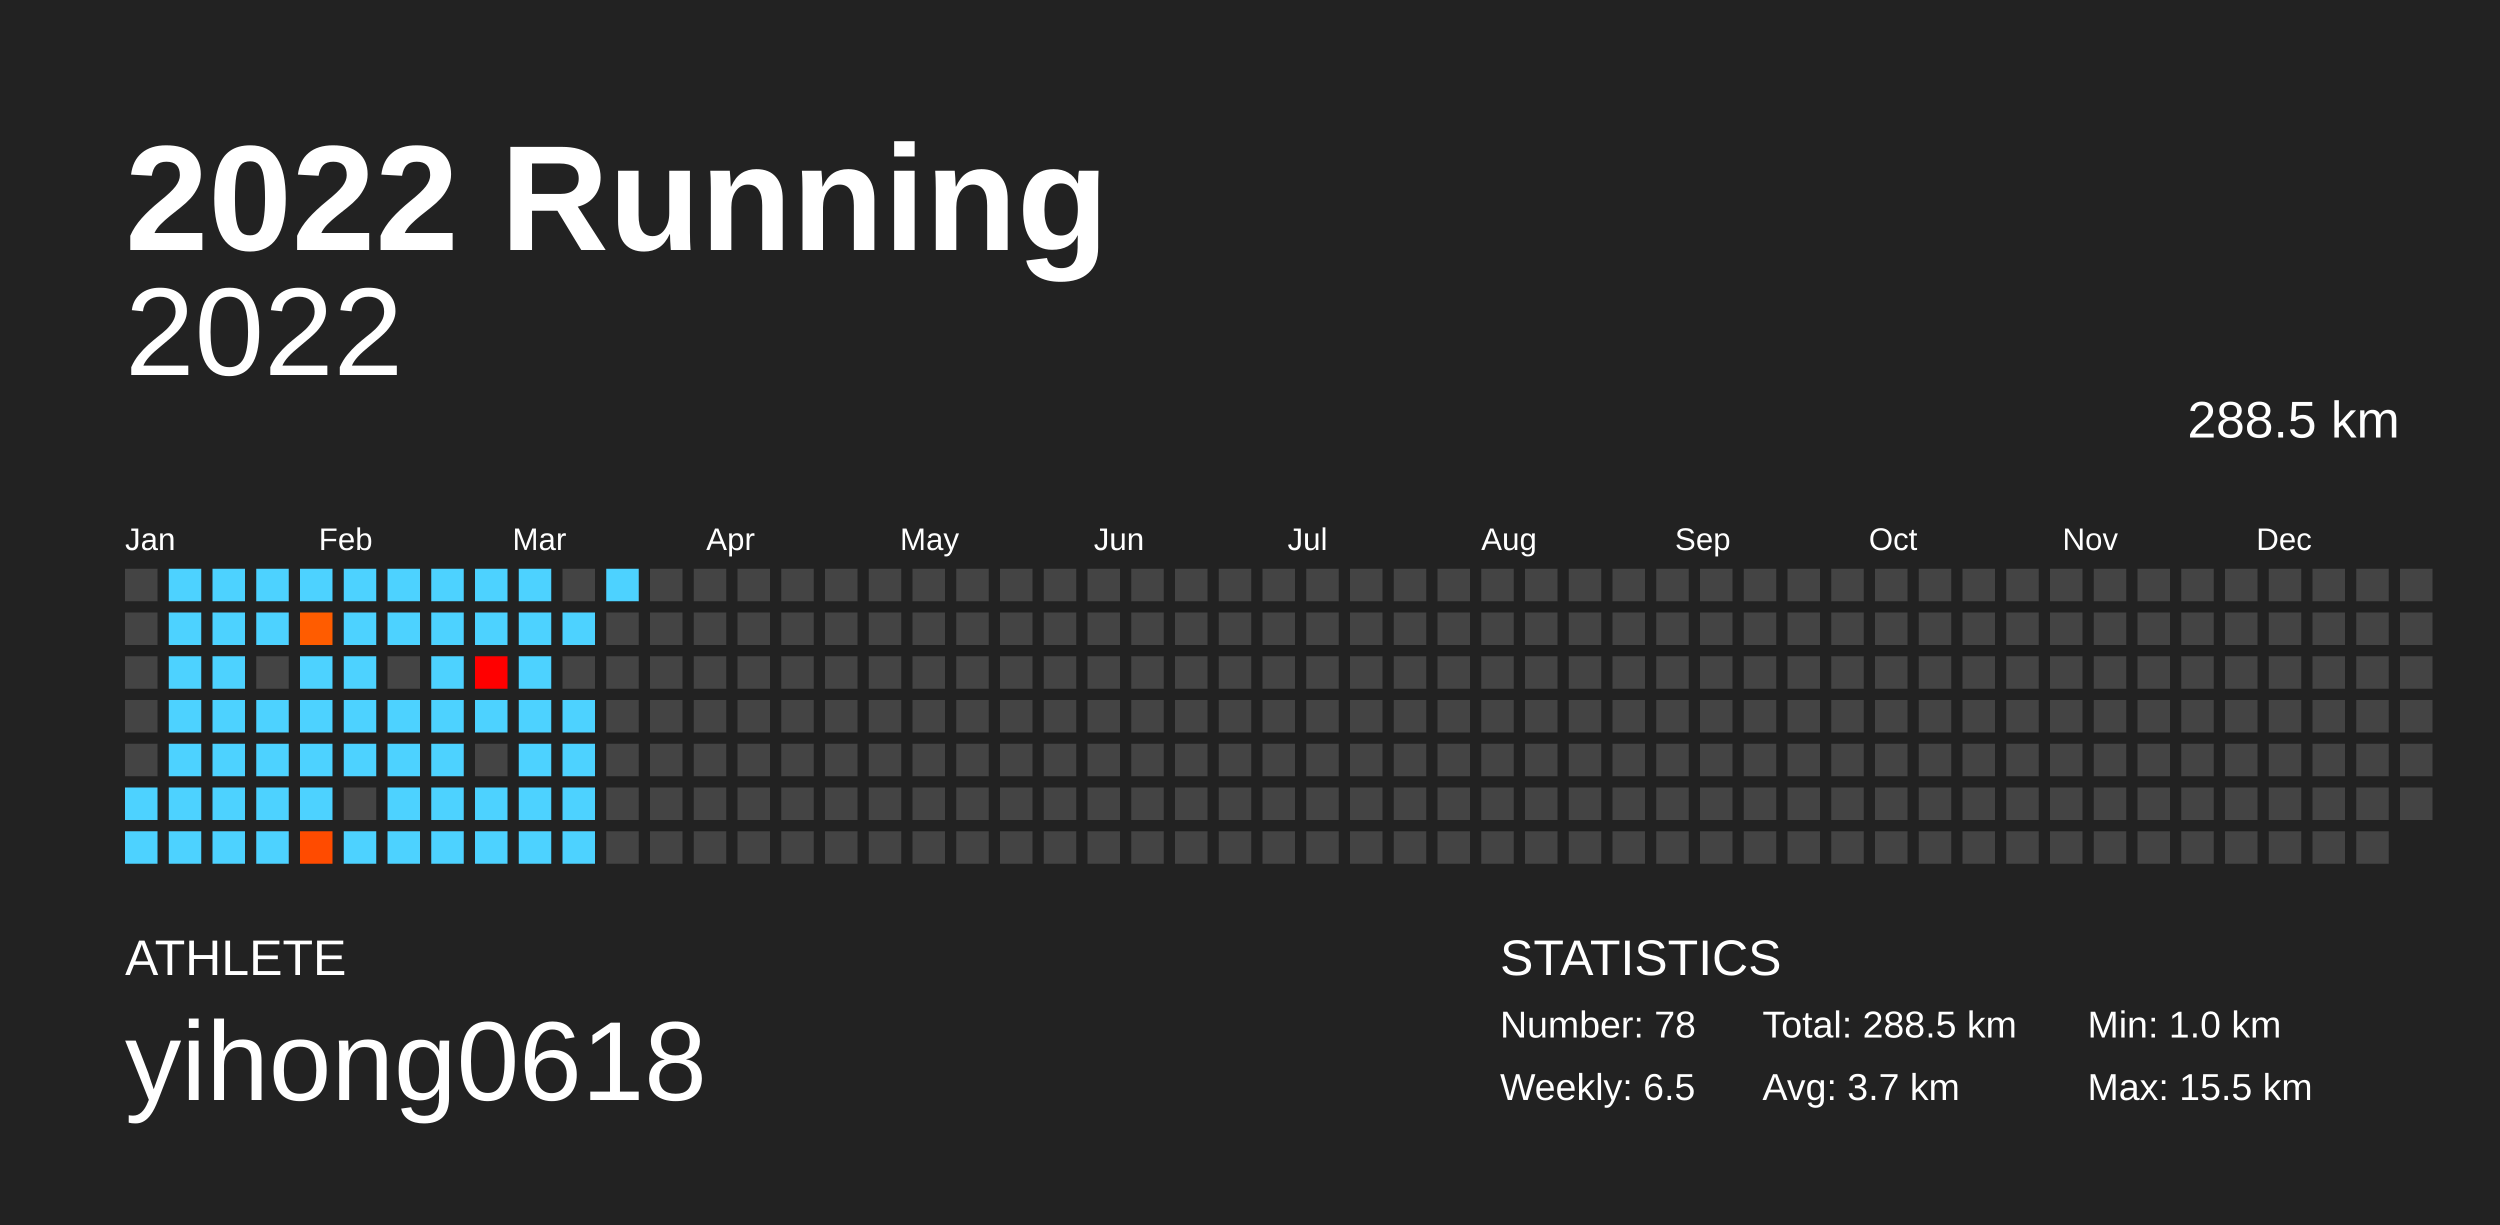
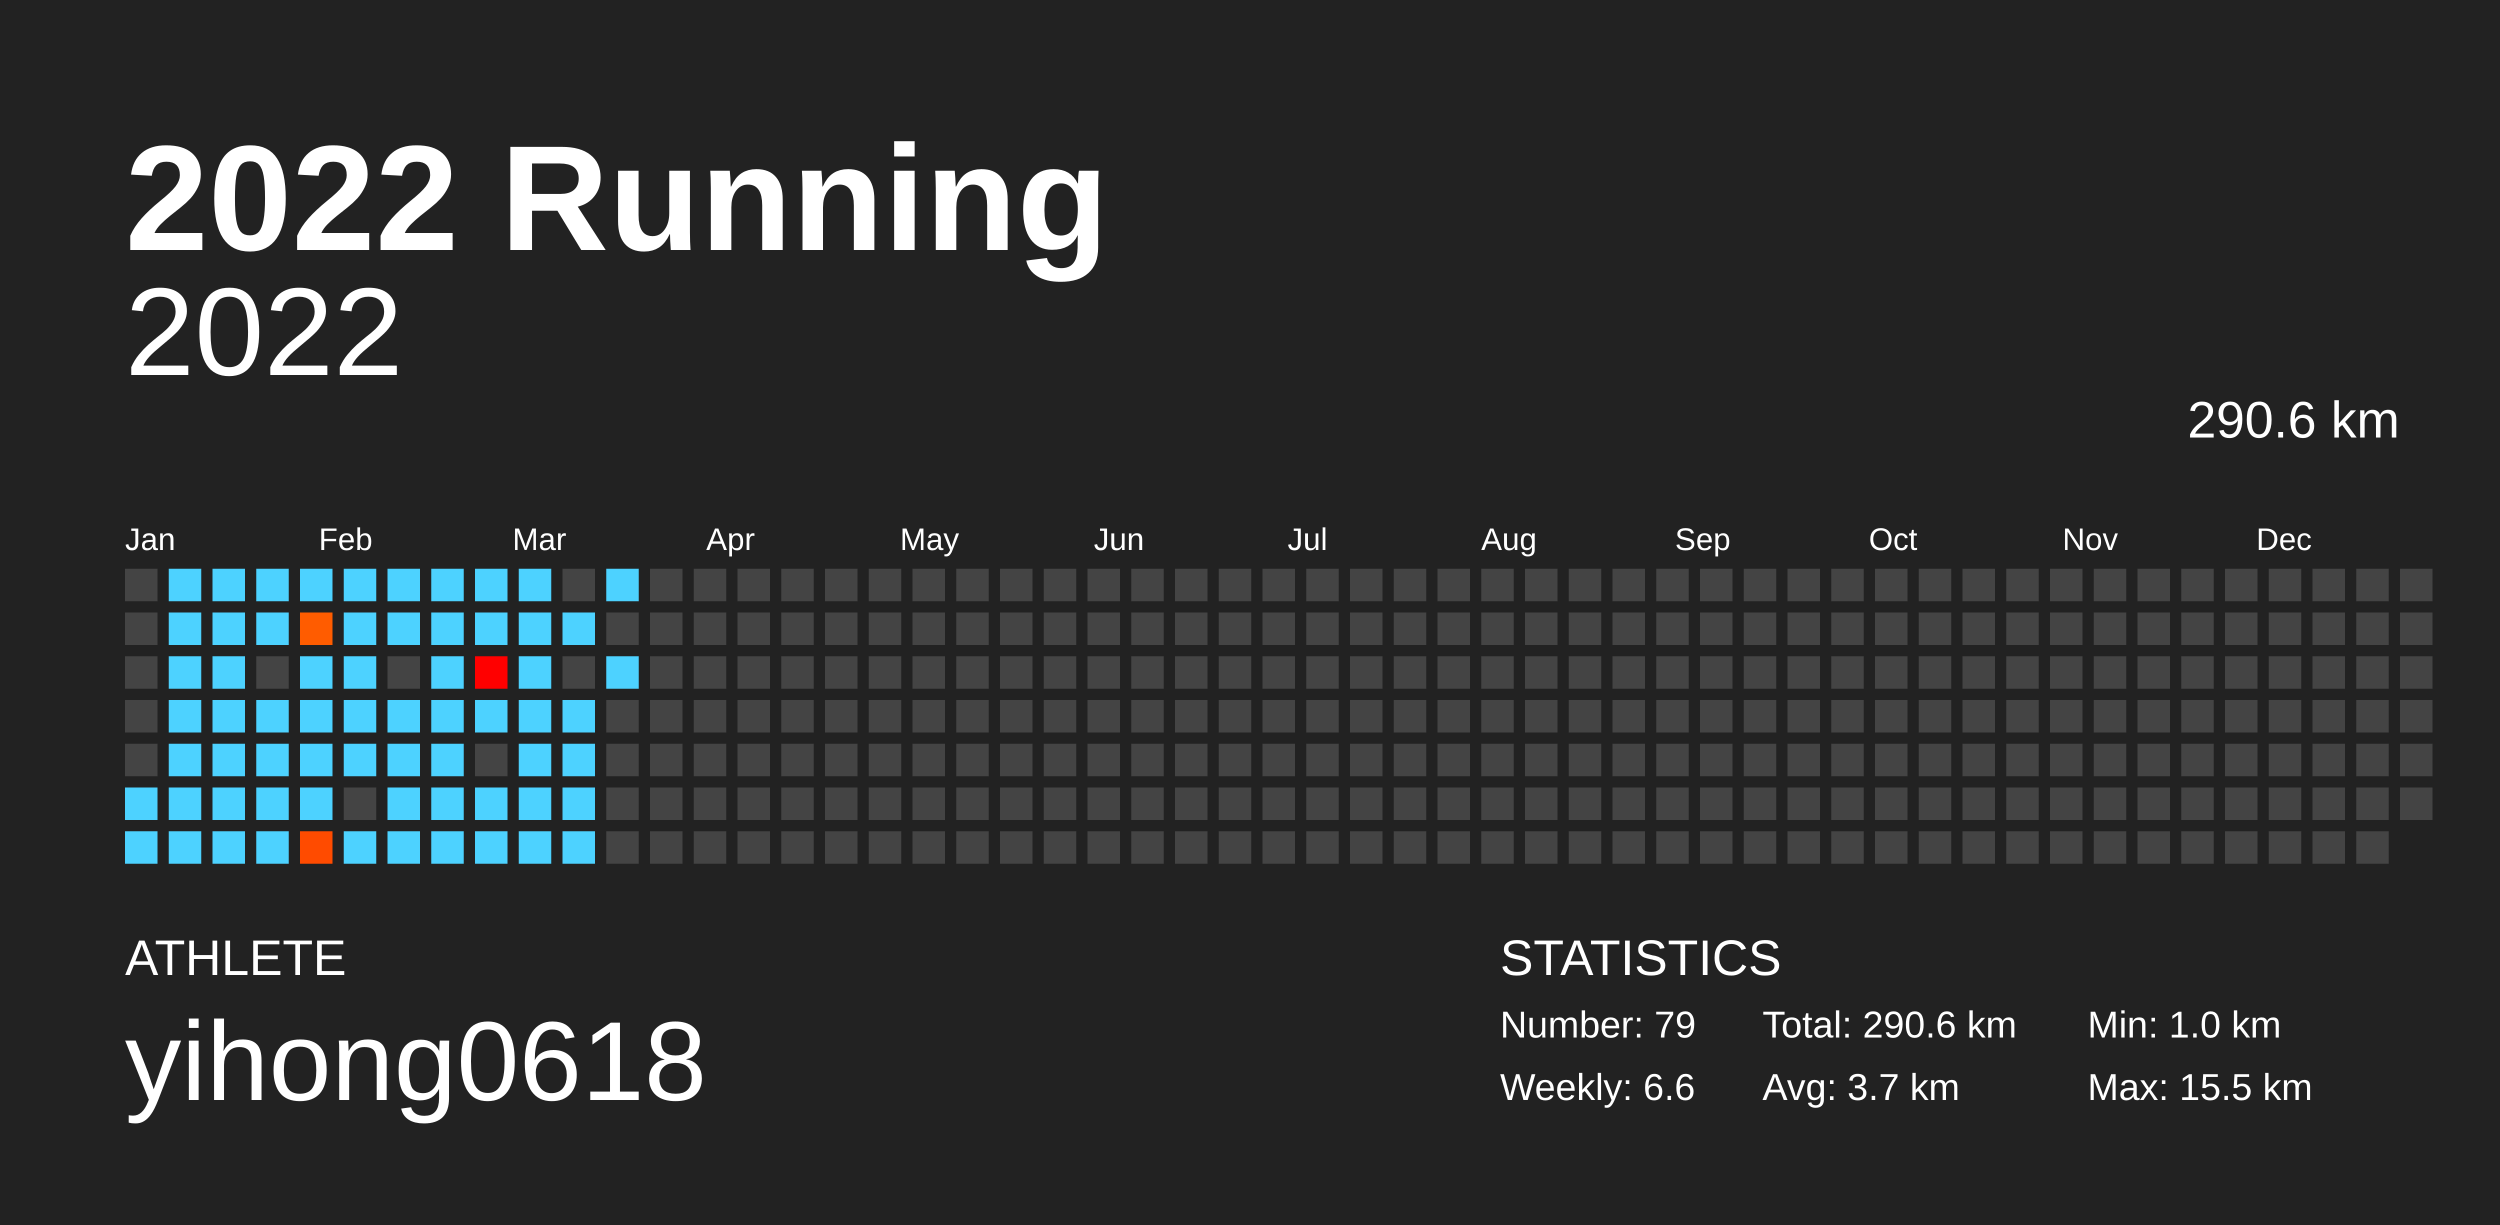
<svg xmlns="http://www.w3.org/2000/svg" baseProfile="full" height="98mm" version="1.1" viewBox="0,0,200,98" width="200mm">
  <defs />
  <rect fill="#222222" height="98" width="200" x="0" y="0" />
  <text fill="#FFFFFF" style="font-size:12px; font-family:Arial; font-weight:bold;" x="10" y="20">2022 Running</text>
  <text fill="#FFFFFF" style="font-size:4px; font-family:Arial" x="10" y="78">ATHLETE</text>
  <text fill="#FFFFFF" style="font-size:9px; font-family:Arial" x="10" y="88">yihong0618</text>
  <text fill="#FFFFFF" style="font-size:4px; font-family:Arial" x="120" y="78">STATISTICS</text>
-   <text fill="#FFFFFF" style="font-size:3px; font-family:Arial" x="120" y="83">Number: 78</text>
-   <text fill="#FFFFFF" style="font-size:3px; font-family:Arial" x="120" y="88">Weekly: 6.5</text>
-   <text fill="#FFFFFF" style="font-size:3px; font-family:Arial" x="141" y="83">Total: 288.5 km</text>
+   <text fill="#FFFFFF" style="font-size:3px; font-family:Arial" x="120" y="83">Number: 79</text>
+   <text fill="#FFFFFF" style="font-size:3px; font-family:Arial" x="120" y="88">Weekly: 6.6</text>
+   <text fill="#FFFFFF" style="font-size:3px; font-family:Arial" x="141" y="83">Total: 290.6 km</text>
  <text fill="#FFFFFF" style="font-size:3px; font-family:Arial" x="141" y="88">Avg: 3.7 km</text>
  <text fill="#FFFFFF" style="font-size:3px; font-family:Arial" x="167" y="83">Min: 1.0 km</text>
  <text fill="#FFFFFF" style="font-size:3px; font-family:Arial" x="167" y="88">Max: 15.5 km</text>
  <text alignment-baseline="hanging" fill="#FFFFFF" style="font-size:10.0px; font-family:Arial;" x="10" y="30">2022</text>
-   <text alignment-baseline="hanging" fill="#FFFFFF" style="font-size:4.125px; font-family:Arial;" x="175" y="35">288.5 km</text>
+   <text alignment-baseline="hanging" fill="#FFFFFF" style="font-size:4.125px; font-family:Arial;" x="175" y="35">290.6 km</text>
  <text fill="#FFFFFF" style="font-size:2.5px; font-family:Arial" x="10.0" y="44">Jan</text>
  <text fill="#FFFFFF" style="font-size:2.5px; font-family:Arial" x="25.5" y="44">Feb</text>
  <text fill="#FFFFFF" style="font-size:2.5px; font-family:Arial" x="41.0" y="44">Mar</text>
  <text fill="#FFFFFF" style="font-size:2.5px; font-family:Arial" x="56.5" y="44">Apr</text>
  <text fill="#FFFFFF" style="font-size:2.5px; font-family:Arial" x="72.0" y="44">May</text>
  <text fill="#FFFFFF" style="font-size:2.5px; font-family:Arial" x="87.5" y="44">Jun</text>
  <text fill="#FFFFFF" style="font-size:2.5px; font-family:Arial" x="103.0" y="44">Jul</text>
  <text fill="#FFFFFF" style="font-size:2.5px; font-family:Arial" x="118.5" y="44">Aug</text>
  <text fill="#FFFFFF" style="font-size:2.5px; font-family:Arial" x="134.0" y="44">Sep</text>
  <text fill="#FFFFFF" style="font-size:2.5px; font-family:Arial" x="149.5" y="44">Oct</text>
  <text fill="#FFFFFF" style="font-size:2.5px; font-family:Arial" x="165.0" y="44">Nov</text>
  <text fill="#FFFFFF" style="font-size:2.5px; font-family:Arial" x="180.5" y="44">Dec</text>
  <rect fill="#444444" height="2.6" width="2.6" x="10.0" y="45.5" />
  <rect fill="#444444" height="2.6" width="2.6" x="10.0" y="49.0" />
  <rect fill="#444444" height="2.6" width="2.6" x="10.0" y="52.5" />
  <rect fill="#444444" height="2.6" width="2.6" x="10.0" y="56.0" />
  <rect fill="#444444" height="2.6" width="2.6" x="10.0" y="59.5" />
  <rect fill="#4dd2ff" height="2.6" width="2.6" x="10.0" y="63.0" />
  <rect fill="#4dd2ff" height="2.6" width="2.6" x="10.0" y="66.5" />
  <rect fill="#4dd2ff" height="2.6" width="2.6" x="13.5" y="45.5" />
  <rect fill="#4dd2ff" height="2.6" width="2.6" x="13.5" y="49.0" />
  <rect fill="#4dd2ff" height="2.6" width="2.6" x="13.5" y="52.5" />
  <rect fill="#4dd2ff" height="2.6" width="2.6" x="13.5" y="56.0" />
  <rect fill="#4dd2ff" height="2.6" width="2.6" x="13.5" y="59.5" />
  <rect fill="#4dd2ff" height="2.6" width="2.6" x="13.5" y="63.0" />
  <rect fill="#4dd2ff" height="2.6" width="2.6" x="13.5" y="66.5" />
  <rect fill="#4dd2ff" height="2.6" width="2.6" x="17.0" y="45.5" />
  <rect fill="#4dd2ff" height="2.6" width="2.6" x="17.0" y="49.0" />
  <rect fill="#4dd2ff" height="2.6" width="2.6" x="17.0" y="52.5" />
  <rect fill="#4dd2ff" height="2.6" width="2.6" x="17.0" y="56.0" />
  <rect fill="#4dd2ff" height="2.6" width="2.6" x="17.0" y="59.5" />
  <rect fill="#4dd2ff" height="2.6" width="2.6" x="17.0" y="63.0" />
  <rect fill="#4dd2ff" height="2.6" width="2.6" x="17.0" y="66.5" />
  <rect fill="#4dd2ff" height="2.6" width="2.6" x="20.5" y="45.5" />
  <rect fill="#4dd2ff" height="2.6" width="2.6" x="20.5" y="49.0" />
  <rect fill="#444444" height="2.6" width="2.6" x="20.5" y="52.5" />
  <rect fill="#4dd2ff" height="2.6" width="2.6" x="20.5" y="56.0" />
  <rect fill="#4dd2ff" height="2.6" width="2.6" x="20.5" y="59.5" />
  <rect fill="#4dd2ff" height="2.6" width="2.6" x="20.5" y="63.0" />
  <rect fill="#4dd2ff" height="2.6" width="2.6" x="20.5" y="66.5" />
  <rect fill="#4dd2ff" height="2.6" width="2.6" x="24.0" y="45.5" />
  <rect fill="#ff5c00" height="2.6" width="2.6" x="24.0" y="49.0" />
  <rect fill="#4dd2ff" height="2.6" width="2.6" x="24.0" y="52.5" />
  <rect fill="#4dd2ff" height="2.6" width="2.6" x="24.0" y="56.0" />
  <rect fill="#4dd2ff" height="2.6" width="2.6" x="24.0" y="59.5" />
  <rect fill="#4dd2ff" height="2.6" width="2.6" x="24.0" y="63.0" />
  <rect fill="#ff4b00" height="2.6" width="2.6" x="24.0" y="66.5" />
  <rect fill="#4dd2ff" height="2.6" width="2.6" x="27.5" y="45.5" />
  <rect fill="#4dd2ff" height="2.6" width="2.6" x="27.5" y="49.0" />
  <rect fill="#4dd2ff" height="2.6" width="2.6" x="27.5" y="52.5" />
  <rect fill="#4dd2ff" height="2.6" width="2.6" x="27.5" y="56.0" />
  <rect fill="#4dd2ff" height="2.6" width="2.6" x="27.5" y="59.5" />
  <rect fill="#444444" height="2.6" width="2.6" x="27.5" y="63.0" />
  <rect fill="#4dd2ff" height="2.6" width="2.6" x="27.5" y="66.5" />
  <rect fill="#4dd2ff" height="2.6" width="2.6" x="31.0" y="45.5" />
  <rect fill="#4dd2ff" height="2.6" width="2.6" x="31.0" y="49.0" />
  <rect fill="#444444" height="2.6" width="2.6" x="31.0" y="52.5" />
  <rect fill="#4dd2ff" height="2.6" width="2.6" x="31.0" y="56.0" />
  <rect fill="#4dd2ff" height="2.6" width="2.6" x="31.0" y="59.5" />
  <rect fill="#4dd2ff" height="2.6" width="2.6" x="31.0" y="63.0" />
  <rect fill="#4dd2ff" height="2.6" width="2.6" x="31.0" y="66.5" />
  <rect fill="#4dd2ff" height="2.6" width="2.6" x="34.5" y="45.5" />
  <rect fill="#4dd2ff" height="2.6" width="2.6" x="34.5" y="49.0" />
  <rect fill="#4dd2ff" height="2.6" width="2.6" x="34.5" y="52.5" />
  <rect fill="#4dd2ff" height="2.6" width="2.6" x="34.5" y="56.0" />
  <rect fill="#4dd2ff" height="2.6" width="2.6" x="34.5" y="59.5" />
  <rect fill="#4dd2ff" height="2.6" width="2.6" x="34.5" y="63.0" />
  <rect fill="#4dd2ff" height="2.6" width="2.6" x="34.5" y="66.5" />
  <rect fill="#4dd2ff" height="2.6" width="2.6" x="38.0" y="45.5" />
  <rect fill="#4dd2ff" height="2.6" width="2.6" x="38.0" y="49.0" />
  <rect fill="#ff0000" height="2.6" width="2.6" x="38.0" y="52.5" />
  <rect fill="#4dd2ff" height="2.6" width="2.6" x="38.0" y="56.0" />
  <rect fill="#444444" height="2.6" width="2.6" x="38.0" y="59.5" />
  <rect fill="#4dd2ff" height="2.6" width="2.6" x="38.0" y="63.0" />
  <rect fill="#4dd2ff" height="2.6" width="2.6" x="38.0" y="66.5" />
  <rect fill="#4dd2ff" height="2.6" width="2.6" x="41.5" y="45.5" />
  <rect fill="#4dd2ff" height="2.6" width="2.6" x="41.5" y="49.0" />
  <rect fill="#4dd2ff" height="2.6" width="2.6" x="41.5" y="52.5" />
  <rect fill="#4dd2ff" height="2.6" width="2.6" x="41.5" y="56.0" />
  <rect fill="#4dd2ff" height="2.6" width="2.6" x="41.5" y="59.5" />
  <rect fill="#4dd2ff" height="2.6" width="2.6" x="41.5" y="63.0" />
  <rect fill="#4dd2ff" height="2.6" width="2.6" x="41.5" y="66.5" />
  <rect fill="#444444" height="2.6" width="2.6" x="45.0" y="45.5" />
  <rect fill="#4dd2ff" height="2.6" width="2.6" x="45.0" y="49.0" />
  <rect fill="#444444" height="2.6" width="2.6" x="45.0" y="52.5" />
  <rect fill="#4dd2ff" height="2.6" width="2.6" x="45.0" y="56.0" />
  <rect fill="#4dd2ff" height="2.6" width="2.6" x="45.0" y="59.5" />
  <rect fill="#4dd2ff" height="2.6" width="2.6" x="45.0" y="63.0" />
  <rect fill="#4dd2ff" height="2.6" width="2.6" x="45.0" y="66.5" />
  <rect fill="#4dd2ff" height="2.6" width="2.6" x="48.5" y="45.5" />
  <rect fill="#444444" height="2.6" width="2.6" x="48.5" y="49.0" />
-   <rect fill="#444444" height="2.6" width="2.6" x="48.5" y="52.5" />
+   <rect fill="#4dd2ff" height="2.6" width="2.6" x="48.5" y="52.5" />
  <rect fill="#444444" height="2.6" width="2.6" x="48.5" y="56.0" />
  <rect fill="#444444" height="2.6" width="2.6" x="48.5" y="59.5" />
  <rect fill="#444444" height="2.6" width="2.6" x="48.5" y="63.0" />
  <rect fill="#444444" height="2.6" width="2.6" x="48.5" y="66.5" />
  <rect fill="#444444" height="2.6" width="2.6" x="52.0" y="45.5" />
  <rect fill="#444444" height="2.6" width="2.6" x="52.0" y="49.0" />
  <rect fill="#444444" height="2.6" width="2.6" x="52.0" y="52.5" />
  <rect fill="#444444" height="2.6" width="2.6" x="52.0" y="56.0" />
  <rect fill="#444444" height="2.6" width="2.6" x="52.0" y="59.5" />
  <rect fill="#444444" height="2.6" width="2.6" x="52.0" y="63.0" />
  <rect fill="#444444" height="2.6" width="2.6" x="52.0" y="66.5" />
  <rect fill="#444444" height="2.6" width="2.6" x="55.5" y="45.5" />
  <rect fill="#444444" height="2.6" width="2.6" x="55.5" y="49.0" />
  <rect fill="#444444" height="2.6" width="2.6" x="55.5" y="52.5" />
  <rect fill="#444444" height="2.6" width="2.6" x="55.5" y="56.0" />
  <rect fill="#444444" height="2.6" width="2.6" x="55.5" y="59.5" />
  <rect fill="#444444" height="2.6" width="2.6" x="55.5" y="63.0" />
  <rect fill="#444444" height="2.6" width="2.6" x="55.5" y="66.5" />
  <rect fill="#444444" height="2.6" width="2.6" x="59.0" y="45.5" />
  <rect fill="#444444" height="2.6" width="2.6" x="59.0" y="49.0" />
  <rect fill="#444444" height="2.6" width="2.6" x="59.0" y="52.5" />
  <rect fill="#444444" height="2.6" width="2.6" x="59.0" y="56.0" />
  <rect fill="#444444" height="2.6" width="2.6" x="59.0" y="59.5" />
  <rect fill="#444444" height="2.6" width="2.6" x="59.0" y="63.0" />
  <rect fill="#444444" height="2.6" width="2.6" x="59.0" y="66.5" />
  <rect fill="#444444" height="2.6" width="2.6" x="62.5" y="45.5" />
  <rect fill="#444444" height="2.6" width="2.6" x="62.5" y="49.0" />
  <rect fill="#444444" height="2.6" width="2.6" x="62.5" y="52.5" />
  <rect fill="#444444" height="2.6" width="2.6" x="62.5" y="56.0" />
  <rect fill="#444444" height="2.6" width="2.6" x="62.5" y="59.5" />
  <rect fill="#444444" height="2.6" width="2.6" x="62.5" y="63.0" />
  <rect fill="#444444" height="2.6" width="2.6" x="62.5" y="66.5" />
  <rect fill="#444444" height="2.6" width="2.6" x="66.0" y="45.5" />
  <rect fill="#444444" height="2.6" width="2.6" x="66.0" y="49.0" />
  <rect fill="#444444" height="2.6" width="2.6" x="66.0" y="52.5" />
  <rect fill="#444444" height="2.6" width="2.6" x="66.0" y="56.0" />
  <rect fill="#444444" height="2.6" width="2.6" x="66.0" y="59.5" />
  <rect fill="#444444" height="2.6" width="2.6" x="66.0" y="63.0" />
  <rect fill="#444444" height="2.6" width="2.6" x="66.0" y="66.5" />
  <rect fill="#444444" height="2.6" width="2.6" x="69.5" y="45.5" />
  <rect fill="#444444" height="2.6" width="2.6" x="69.5" y="49.0" />
  <rect fill="#444444" height="2.6" width="2.6" x="69.5" y="52.5" />
  <rect fill="#444444" height="2.6" width="2.6" x="69.5" y="56.0" />
  <rect fill="#444444" height="2.6" width="2.6" x="69.5" y="59.5" />
  <rect fill="#444444" height="2.6" width="2.6" x="69.5" y="63.0" />
  <rect fill="#444444" height="2.6" width="2.6" x="69.5" y="66.5" />
  <rect fill="#444444" height="2.6" width="2.6" x="73.0" y="45.5" />
  <rect fill="#444444" height="2.6" width="2.6" x="73.0" y="49.0" />
  <rect fill="#444444" height="2.6" width="2.6" x="73.0" y="52.5" />
  <rect fill="#444444" height="2.6" width="2.6" x="73.0" y="56.0" />
  <rect fill="#444444" height="2.6" width="2.6" x="73.0" y="59.5" />
  <rect fill="#444444" height="2.6" width="2.6" x="73.0" y="63.0" />
  <rect fill="#444444" height="2.6" width="2.6" x="73.0" y="66.5" />
  <rect fill="#444444" height="2.6" width="2.6" x="76.5" y="45.5" />
  <rect fill="#444444" height="2.6" width="2.6" x="76.5" y="49.0" />
  <rect fill="#444444" height="2.6" width="2.6" x="76.5" y="52.5" />
  <rect fill="#444444" height="2.6" width="2.6" x="76.5" y="56.0" />
  <rect fill="#444444" height="2.6" width="2.6" x="76.5" y="59.5" />
  <rect fill="#444444" height="2.6" width="2.6" x="76.5" y="63.0" />
  <rect fill="#444444" height="2.6" width="2.6" x="76.5" y="66.5" />
  <rect fill="#444444" height="2.6" width="2.6" x="80.0" y="45.5" />
  <rect fill="#444444" height="2.6" width="2.6" x="80.0" y="49.0" />
  <rect fill="#444444" height="2.6" width="2.6" x="80.0" y="52.5" />
  <rect fill="#444444" height="2.6" width="2.6" x="80.0" y="56.0" />
  <rect fill="#444444" height="2.6" width="2.6" x="80.0" y="59.5" />
  <rect fill="#444444" height="2.6" width="2.6" x="80.0" y="63.0" />
  <rect fill="#444444" height="2.6" width="2.6" x="80.0" y="66.5" />
  <rect fill="#444444" height="2.6" width="2.6" x="83.5" y="45.5" />
  <rect fill="#444444" height="2.6" width="2.6" x="83.5" y="49.0" />
  <rect fill="#444444" height="2.6" width="2.6" x="83.5" y="52.5" />
  <rect fill="#444444" height="2.6" width="2.6" x="83.5" y="56.0" />
  <rect fill="#444444" height="2.6" width="2.6" x="83.5" y="59.5" />
  <rect fill="#444444" height="2.6" width="2.6" x="83.5" y="63.0" />
  <rect fill="#444444" height="2.6" width="2.6" x="83.5" y="66.5" />
  <rect fill="#444444" height="2.6" width="2.6" x="87.0" y="45.5" />
  <rect fill="#444444" height="2.6" width="2.6" x="87.0" y="49.0" />
  <rect fill="#444444" height="2.6" width="2.6" x="87.0" y="52.5" />
  <rect fill="#444444" height="2.6" width="2.6" x="87.0" y="56.0" />
  <rect fill="#444444" height="2.6" width="2.6" x="87.0" y="59.5" />
  <rect fill="#444444" height="2.6" width="2.6" x="87.0" y="63.0" />
  <rect fill="#444444" height="2.6" width="2.6" x="87.0" y="66.5" />
  <rect fill="#444444" height="2.6" width="2.6" x="90.5" y="45.5" />
  <rect fill="#444444" height="2.6" width="2.6" x="90.5" y="49.0" />
  <rect fill="#444444" height="2.6" width="2.6" x="90.5" y="52.5" />
  <rect fill="#444444" height="2.6" width="2.6" x="90.5" y="56.0" />
  <rect fill="#444444" height="2.6" width="2.6" x="90.5" y="59.5" />
  <rect fill="#444444" height="2.6" width="2.6" x="90.5" y="63.0" />
  <rect fill="#444444" height="2.6" width="2.6" x="90.5" y="66.5" />
  <rect fill="#444444" height="2.6" width="2.6" x="94.0" y="45.5" />
  <rect fill="#444444" height="2.6" width="2.6" x="94.0" y="49.0" />
  <rect fill="#444444" height="2.6" width="2.6" x="94.0" y="52.5" />
  <rect fill="#444444" height="2.6" width="2.6" x="94.0" y="56.0" />
  <rect fill="#444444" height="2.6" width="2.6" x="94.0" y="59.5" />
  <rect fill="#444444" height="2.6" width="2.6" x="94.0" y="63.0" />
  <rect fill="#444444" height="2.6" width="2.6" x="94.0" y="66.5" />
  <rect fill="#444444" height="2.6" width="2.6" x="97.5" y="45.5" />
  <rect fill="#444444" height="2.6" width="2.6" x="97.5" y="49.0" />
  <rect fill="#444444" height="2.6" width="2.6" x="97.5" y="52.5" />
  <rect fill="#444444" height="2.6" width="2.6" x="97.5" y="56.0" />
  <rect fill="#444444" height="2.6" width="2.6" x="97.5" y="59.5" />
  <rect fill="#444444" height="2.6" width="2.6" x="97.5" y="63.0" />
  <rect fill="#444444" height="2.6" width="2.6" x="97.5" y="66.5" />
  <rect fill="#444444" height="2.6" width="2.6" x="101.0" y="45.5" />
  <rect fill="#444444" height="2.6" width="2.6" x="101.0" y="49.0" />
  <rect fill="#444444" height="2.6" width="2.6" x="101.0" y="52.5" />
  <rect fill="#444444" height="2.6" width="2.6" x="101.0" y="56.0" />
  <rect fill="#444444" height="2.6" width="2.6" x="101.0" y="59.5" />
  <rect fill="#444444" height="2.6" width="2.6" x="101.0" y="63.0" />
  <rect fill="#444444" height="2.6" width="2.6" x="101.0" y="66.5" />
  <rect fill="#444444" height="2.6" width="2.6" x="104.5" y="45.5" />
  <rect fill="#444444" height="2.6" width="2.6" x="104.5" y="49.0" />
  <rect fill="#444444" height="2.6" width="2.6" x="104.5" y="52.5" />
  <rect fill="#444444" height="2.6" width="2.6" x="104.5" y="56.0" />
  <rect fill="#444444" height="2.6" width="2.6" x="104.5" y="59.5" />
  <rect fill="#444444" height="2.6" width="2.6" x="104.5" y="63.0" />
  <rect fill="#444444" height="2.6" width="2.6" x="104.5" y="66.5" />
  <rect fill="#444444" height="2.6" width="2.6" x="108.0" y="45.5" />
  <rect fill="#444444" height="2.6" width="2.6" x="108.0" y="49.0" />
  <rect fill="#444444" height="2.6" width="2.6" x="108.0" y="52.5" />
  <rect fill="#444444" height="2.6" width="2.6" x="108.0" y="56.0" />
  <rect fill="#444444" height="2.6" width="2.6" x="108.0" y="59.5" />
  <rect fill="#444444" height="2.6" width="2.6" x="108.0" y="63.0" />
  <rect fill="#444444" height="2.6" width="2.6" x="108.0" y="66.5" />
  <rect fill="#444444" height="2.6" width="2.6" x="111.5" y="45.5" />
  <rect fill="#444444" height="2.6" width="2.6" x="111.5" y="49.0" />
  <rect fill="#444444" height="2.6" width="2.6" x="111.5" y="52.5" />
  <rect fill="#444444" height="2.6" width="2.6" x="111.5" y="56.0" />
  <rect fill="#444444" height="2.6" width="2.6" x="111.5" y="59.5" />
  <rect fill="#444444" height="2.6" width="2.6" x="111.5" y="63.0" />
  <rect fill="#444444" height="2.6" width="2.6" x="111.5" y="66.5" />
  <rect fill="#444444" height="2.6" width="2.6" x="115.0" y="45.5" />
  <rect fill="#444444" height="2.6" width="2.6" x="115.0" y="49.0" />
  <rect fill="#444444" height="2.6" width="2.6" x="115.0" y="52.5" />
  <rect fill="#444444" height="2.6" width="2.6" x="115.0" y="56.0" />
  <rect fill="#444444" height="2.6" width="2.6" x="115.0" y="59.5" />
  <rect fill="#444444" height="2.6" width="2.6" x="115.0" y="63.0" />
  <rect fill="#444444" height="2.6" width="2.6" x="115.0" y="66.5" />
  <rect fill="#444444" height="2.6" width="2.6" x="118.5" y="45.5" />
  <rect fill="#444444" height="2.6" width="2.6" x="118.5" y="49.0" />
  <rect fill="#444444" height="2.6" width="2.6" x="118.5" y="52.5" />
  <rect fill="#444444" height="2.6" width="2.6" x="118.5" y="56.0" />
  <rect fill="#444444" height="2.6" width="2.6" x="118.5" y="59.5" />
  <rect fill="#444444" height="2.6" width="2.6" x="118.5" y="63.0" />
  <rect fill="#444444" height="2.6" width="2.6" x="118.5" y="66.5" />
  <rect fill="#444444" height="2.6" width="2.6" x="122.0" y="45.5" />
  <rect fill="#444444" height="2.6" width="2.6" x="122.0" y="49.0" />
  <rect fill="#444444" height="2.6" width="2.6" x="122.0" y="52.5" />
  <rect fill="#444444" height="2.6" width="2.6" x="122.0" y="56.0" />
  <rect fill="#444444" height="2.6" width="2.6" x="122.0" y="59.5" />
  <rect fill="#444444" height="2.6" width="2.6" x="122.0" y="63.0" />
  <rect fill="#444444" height="2.6" width="2.6" x="122.0" y="66.5" />
  <rect fill="#444444" height="2.6" width="2.6" x="125.5" y="45.5" />
  <rect fill="#444444" height="2.6" width="2.6" x="125.5" y="49.0" />
  <rect fill="#444444" height="2.6" width="2.6" x="125.5" y="52.5" />
  <rect fill="#444444" height="2.6" width="2.6" x="125.5" y="56.0" />
  <rect fill="#444444" height="2.6" width="2.6" x="125.5" y="59.5" />
  <rect fill="#444444" height="2.6" width="2.6" x="125.5" y="63.0" />
  <rect fill="#444444" height="2.6" width="2.6" x="125.5" y="66.5" />
  <rect fill="#444444" height="2.6" width="2.6" x="129.0" y="45.5" />
  <rect fill="#444444" height="2.6" width="2.6" x="129.0" y="49.0" />
  <rect fill="#444444" height="2.6" width="2.6" x="129.0" y="52.5" />
  <rect fill="#444444" height="2.6" width="2.6" x="129.0" y="56.0" />
  <rect fill="#444444" height="2.6" width="2.6" x="129.0" y="59.5" />
  <rect fill="#444444" height="2.6" width="2.6" x="129.0" y="63.0" />
  <rect fill="#444444" height="2.6" width="2.6" x="129.0" y="66.5" />
  <rect fill="#444444" height="2.6" width="2.6" x="132.5" y="45.5" />
  <rect fill="#444444" height="2.6" width="2.6" x="132.5" y="49.0" />
  <rect fill="#444444" height="2.6" width="2.6" x="132.5" y="52.5" />
  <rect fill="#444444" height="2.6" width="2.6" x="132.5" y="56.0" />
  <rect fill="#444444" height="2.6" width="2.6" x="132.5" y="59.5" />
  <rect fill="#444444" height="2.6" width="2.6" x="132.5" y="63.0" />
  <rect fill="#444444" height="2.6" width="2.6" x="132.5" y="66.5" />
  <rect fill="#444444" height="2.6" width="2.6" x="136.0" y="45.5" />
  <rect fill="#444444" height="2.6" width="2.6" x="136.0" y="49.0" />
  <rect fill="#444444" height="2.6" width="2.6" x="136.0" y="52.5" />
  <rect fill="#444444" height="2.6" width="2.6" x="136.0" y="56.0" />
  <rect fill="#444444" height="2.6" width="2.6" x="136.0" y="59.5" />
  <rect fill="#444444" height="2.6" width="2.6" x="136.0" y="63.0" />
  <rect fill="#444444" height="2.6" width="2.6" x="136.0" y="66.5" />
  <rect fill="#444444" height="2.6" width="2.6" x="139.5" y="45.5" />
  <rect fill="#444444" height="2.6" width="2.6" x="139.5" y="49.0" />
  <rect fill="#444444" height="2.6" width="2.6" x="139.5" y="52.5" />
  <rect fill="#444444" height="2.6" width="2.6" x="139.5" y="56.0" />
  <rect fill="#444444" height="2.6" width="2.6" x="139.5" y="59.5" />
  <rect fill="#444444" height="2.6" width="2.6" x="139.5" y="63.0" />
  <rect fill="#444444" height="2.6" width="2.6" x="139.5" y="66.5" />
  <rect fill="#444444" height="2.6" width="2.6" x="143.0" y="45.5" />
  <rect fill="#444444" height="2.6" width="2.6" x="143.0" y="49.0" />
  <rect fill="#444444" height="2.6" width="2.6" x="143.0" y="52.5" />
  <rect fill="#444444" height="2.6" width="2.6" x="143.0" y="56.0" />
  <rect fill="#444444" height="2.6" width="2.6" x="143.0" y="59.5" />
  <rect fill="#444444" height="2.6" width="2.6" x="143.0" y="63.0" />
  <rect fill="#444444" height="2.6" width="2.6" x="143.0" y="66.5" />
  <rect fill="#444444" height="2.6" width="2.6" x="146.5" y="45.5" />
  <rect fill="#444444" height="2.6" width="2.6" x="146.5" y="49.0" />
  <rect fill="#444444" height="2.6" width="2.6" x="146.5" y="52.5" />
  <rect fill="#444444" height="2.6" width="2.6" x="146.5" y="56.0" />
  <rect fill="#444444" height="2.6" width="2.6" x="146.5" y="59.5" />
  <rect fill="#444444" height="2.6" width="2.6" x="146.5" y="63.0" />
  <rect fill="#444444" height="2.6" width="2.6" x="146.5" y="66.5" />
  <rect fill="#444444" height="2.6" width="2.6" x="150.0" y="45.5" />
  <rect fill="#444444" height="2.6" width="2.6" x="150.0" y="49.0" />
  <rect fill="#444444" height="2.6" width="2.6" x="150.0" y="52.5" />
  <rect fill="#444444" height="2.6" width="2.6" x="150.0" y="56.0" />
  <rect fill="#444444" height="2.6" width="2.6" x="150.0" y="59.5" />
  <rect fill="#444444" height="2.6" width="2.6" x="150.0" y="63.0" />
  <rect fill="#444444" height="2.6" width="2.6" x="150.0" y="66.5" />
  <rect fill="#444444" height="2.6" width="2.6" x="153.5" y="45.5" />
  <rect fill="#444444" height="2.6" width="2.6" x="153.5" y="49.0" />
  <rect fill="#444444" height="2.6" width="2.6" x="153.5" y="52.5" />
  <rect fill="#444444" height="2.6" width="2.6" x="153.5" y="56.0" />
  <rect fill="#444444" height="2.6" width="2.6" x="153.5" y="59.5" />
  <rect fill="#444444" height="2.6" width="2.6" x="153.5" y="63.0" />
  <rect fill="#444444" height="2.6" width="2.6" x="153.5" y="66.5" />
  <rect fill="#444444" height="2.6" width="2.6" x="157.0" y="45.5" />
  <rect fill="#444444" height="2.6" width="2.6" x="157.0" y="49.0" />
  <rect fill="#444444" height="2.6" width="2.6" x="157.0" y="52.5" />
  <rect fill="#444444" height="2.6" width="2.6" x="157.0" y="56.0" />
  <rect fill="#444444" height="2.6" width="2.6" x="157.0" y="59.5" />
  <rect fill="#444444" height="2.6" width="2.6" x="157.0" y="63.0" />
  <rect fill="#444444" height="2.6" width="2.6" x="157.0" y="66.5" />
  <rect fill="#444444" height="2.6" width="2.6" x="160.5" y="45.5" />
  <rect fill="#444444" height="2.6" width="2.6" x="160.5" y="49.0" />
  <rect fill="#444444" height="2.6" width="2.6" x="160.5" y="52.5" />
  <rect fill="#444444" height="2.6" width="2.6" x="160.5" y="56.0" />
  <rect fill="#444444" height="2.6" width="2.6" x="160.5" y="59.5" />
  <rect fill="#444444" height="2.6" width="2.6" x="160.5" y="63.0" />
  <rect fill="#444444" height="2.6" width="2.6" x="160.5" y="66.5" />
  <rect fill="#444444" height="2.6" width="2.6" x="164.0" y="45.5" />
  <rect fill="#444444" height="2.6" width="2.6" x="164.0" y="49.0" />
  <rect fill="#444444" height="2.6" width="2.6" x="164.0" y="52.5" />
  <rect fill="#444444" height="2.6" width="2.6" x="164.0" y="56.0" />
  <rect fill="#444444" height="2.6" width="2.6" x="164.0" y="59.5" />
  <rect fill="#444444" height="2.6" width="2.6" x="164.0" y="63.0" />
  <rect fill="#444444" height="2.6" width="2.6" x="164.0" y="66.5" />
  <rect fill="#444444" height="2.6" width="2.6" x="167.5" y="45.5" />
  <rect fill="#444444" height="2.6" width="2.6" x="167.5" y="49.0" />
  <rect fill="#444444" height="2.6" width="2.6" x="167.5" y="52.5" />
  <rect fill="#444444" height="2.6" width="2.6" x="167.5" y="56.0" />
  <rect fill="#444444" height="2.6" width="2.6" x="167.5" y="59.5" />
  <rect fill="#444444" height="2.6" width="2.6" x="167.5" y="63.0" />
  <rect fill="#444444" height="2.6" width="2.6" x="167.5" y="66.5" />
  <rect fill="#444444" height="2.6" width="2.6" x="171.0" y="45.5" />
  <rect fill="#444444" height="2.6" width="2.6" x="171.0" y="49.0" />
  <rect fill="#444444" height="2.6" width="2.6" x="171.0" y="52.5" />
  <rect fill="#444444" height="2.6" width="2.6" x="171.0" y="56.0" />
  <rect fill="#444444" height="2.6" width="2.6" x="171.0" y="59.5" />
  <rect fill="#444444" height="2.6" width="2.6" x="171.0" y="63.0" />
  <rect fill="#444444" height="2.6" width="2.6" x="171.0" y="66.5" />
  <rect fill="#444444" height="2.6" width="2.6" x="174.5" y="45.5" />
  <rect fill="#444444" height="2.6" width="2.6" x="174.5" y="49.0" />
  <rect fill="#444444" height="2.6" width="2.6" x="174.5" y="52.5" />
  <rect fill="#444444" height="2.6" width="2.6" x="174.5" y="56.0" />
  <rect fill="#444444" height="2.6" width="2.6" x="174.5" y="59.5" />
  <rect fill="#444444" height="2.6" width="2.6" x="174.5" y="63.0" />
  <rect fill="#444444" height="2.6" width="2.6" x="174.5" y="66.5" />
  <rect fill="#444444" height="2.6" width="2.6" x="178.0" y="45.5" />
  <rect fill="#444444" height="2.6" width="2.6" x="178.0" y="49.0" />
  <rect fill="#444444" height="2.6" width="2.6" x="178.0" y="52.5" />
  <rect fill="#444444" height="2.6" width="2.6" x="178.0" y="56.0" />
  <rect fill="#444444" height="2.6" width="2.6" x="178.0" y="59.5" />
  <rect fill="#444444" height="2.6" width="2.6" x="178.0" y="63.0" />
  <rect fill="#444444" height="2.6" width="2.6" x="178.0" y="66.5" />
  <rect fill="#444444" height="2.6" width="2.6" x="181.5" y="45.5" />
  <rect fill="#444444" height="2.6" width="2.6" x="181.5" y="49.0" />
  <rect fill="#444444" height="2.6" width="2.6" x="181.5" y="52.5" />
  <rect fill="#444444" height="2.6" width="2.6" x="181.5" y="56.0" />
  <rect fill="#444444" height="2.6" width="2.6" x="181.5" y="59.5" />
  <rect fill="#444444" height="2.6" width="2.6" x="181.5" y="63.0" />
  <rect fill="#444444" height="2.6" width="2.6" x="181.5" y="66.5" />
  <rect fill="#444444" height="2.6" width="2.6" x="185.0" y="45.5" />
  <rect fill="#444444" height="2.6" width="2.6" x="185.0" y="49.0" />
  <rect fill="#444444" height="2.6" width="2.6" x="185.0" y="52.5" />
  <rect fill="#444444" height="2.6" width="2.6" x="185.0" y="56.0" />
  <rect fill="#444444" height="2.6" width="2.6" x="185.0" y="59.5" />
  <rect fill="#444444" height="2.6" width="2.6" x="185.0" y="63.0" />
  <rect fill="#444444" height="2.6" width="2.6" x="185.0" y="66.5" />
  <rect fill="#444444" height="2.6" width="2.6" x="188.5" y="45.5" />
  <rect fill="#444444" height="2.6" width="2.6" x="188.5" y="49.0" />
  <rect fill="#444444" height="2.6" width="2.6" x="188.5" y="52.5" />
  <rect fill="#444444" height="2.6" width="2.6" x="188.5" y="56.0" />
  <rect fill="#444444" height="2.6" width="2.6" x="188.5" y="59.5" />
  <rect fill="#444444" height="2.6" width="2.6" x="188.5" y="63.0" />
  <rect fill="#444444" height="2.6" width="2.6" x="188.5" y="66.5" />
  <rect fill="#444444" height="2.6" width="2.6" x="192.0" y="45.5" />
  <rect fill="#444444" height="2.6" width="2.6" x="192.0" y="49.0" />
  <rect fill="#444444" height="2.6" width="2.6" x="192.0" y="52.5" />
  <rect fill="#444444" height="2.6" width="2.6" x="192.0" y="56.0" />
  <rect fill="#444444" height="2.6" width="2.6" x="192.0" y="59.5" />
  <rect fill="#444444" height="2.6" width="2.6" x="192.0" y="63.0" />
</svg>
